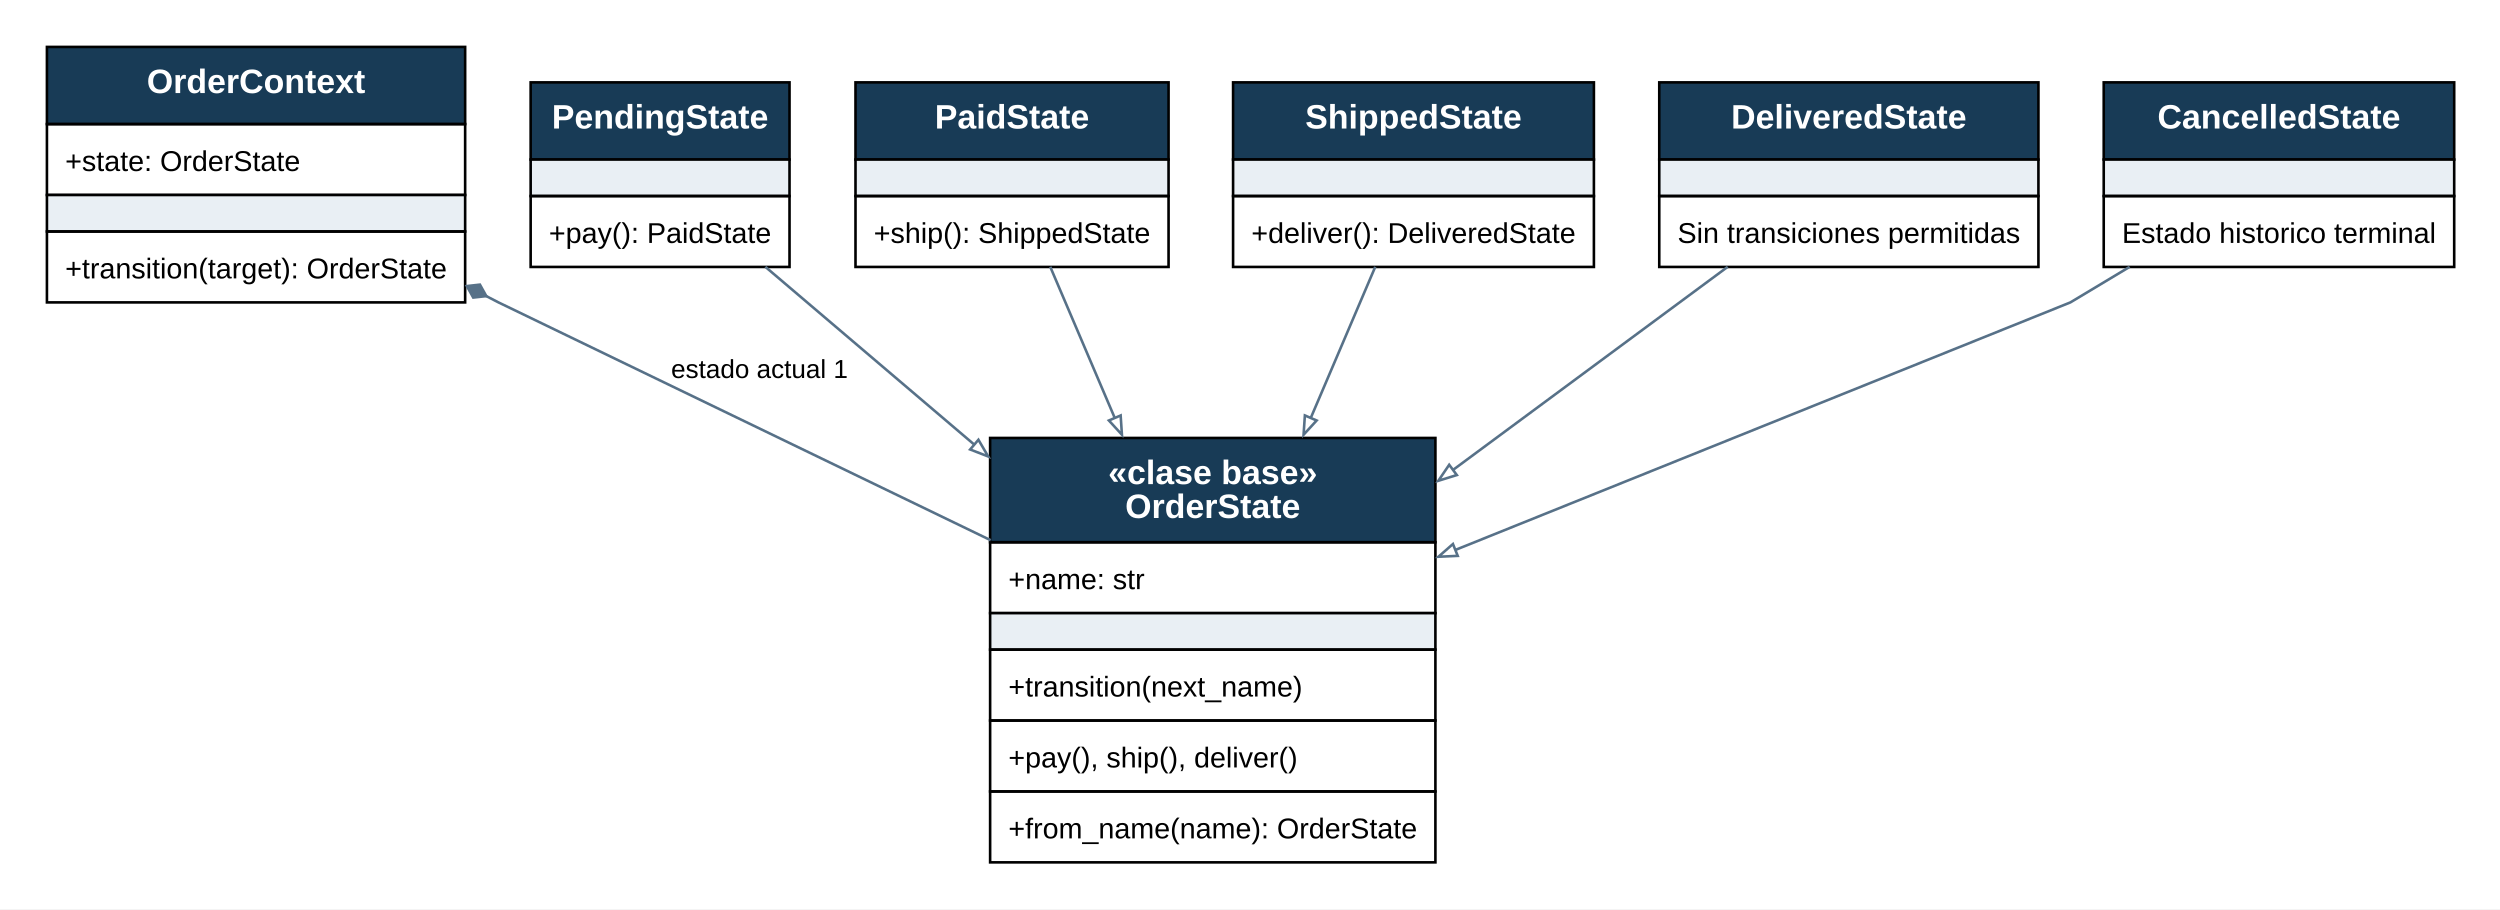
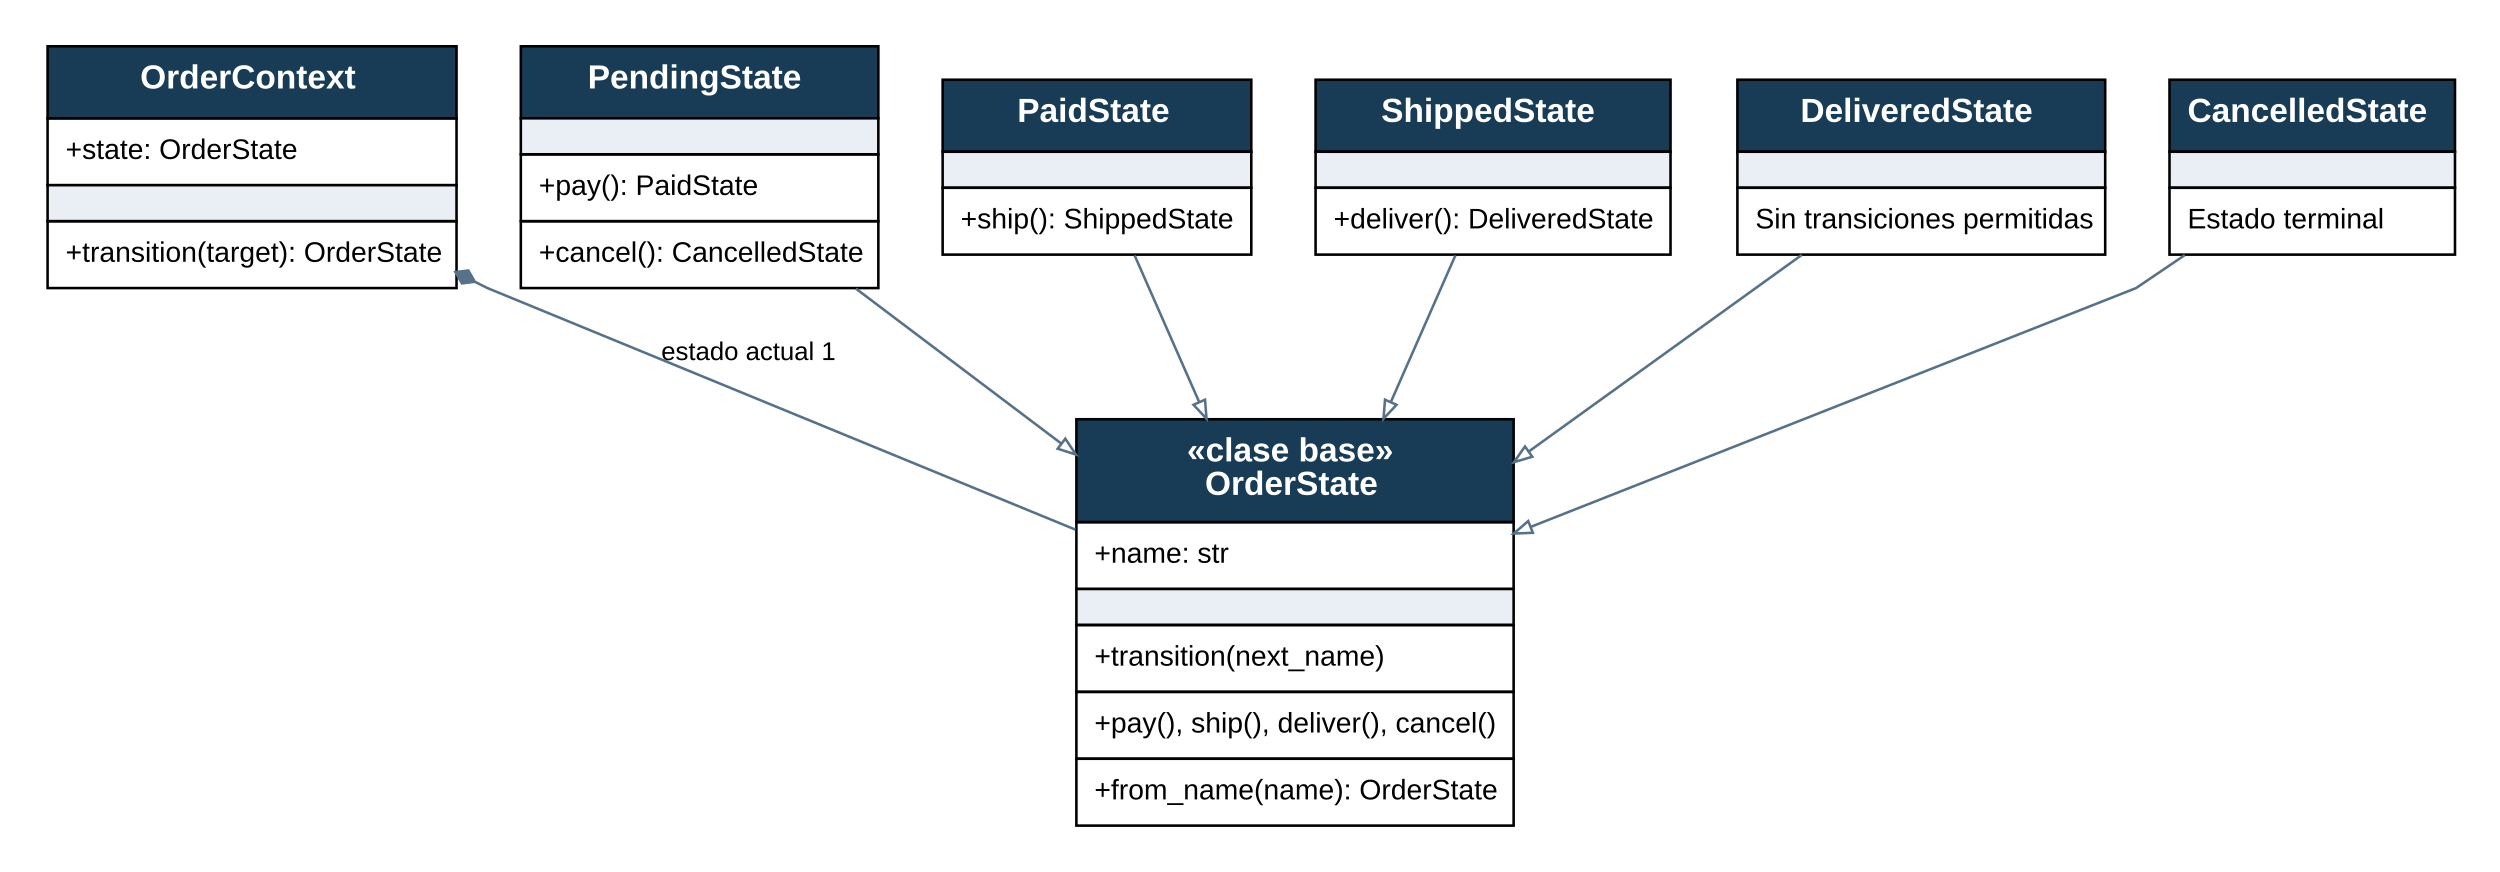
- <svg xmlns="http://www.w3.org/2000/svg" width="959pt" height="349pt" viewBox="0.00 0.00 959.00 349.00">
-   <g id="graph0" class="graph" transform="scale(1 1) rotate(0) translate(18 330.8)">
-     <polygon fill="white" stroke="none" points="-18,18 -18,-330.8 941.43,-330.8 941.43,18 -18,18" />
+ <svg xmlns="http://www.w3.org/2000/svg" width="972pt" height="339pt" viewBox="0.00 0.00 972.00 339.00">
+   <g id="graph0" class="graph" transform="scale(1 1) rotate(0) translate(18 321)">
+     <polygon fill="white" stroke="transparent" points="-18,18 -18,-321 954,-321 954,18 -18,18" />
    <g id="node1" class="node">
-       <polygon fill="#183b56" stroke="none" points="0,-283.2 0,-312.8 160.43,-312.8 160.43,-283.2 0,-283.2" />
-       <polygon fill="none" stroke="black" points="0,-283.2 0,-312.8 160.43,-312.8 160.43,-283.2 0,-283.2" />
-       <text xml:space="preserve" text-anchor="start" x="38.32" y="-295.1" font-family="Arial" font-weight="bold" font-size="13.00" fill="white">OrderContext</text>
-       <polygon fill="none" stroke="black" points="0,-256 0,-283.2 160.43,-283.2 160.43,-256 0,-256" />
-       <text xml:space="preserve" text-anchor="start" x="7" y="-265.2" font-family="Arial" font-size="11.00">+state: OrderState</text>
-       <polygon fill="#e9eff4" stroke="none" points="0,-242 0,-256 160.43,-256 160.43,-242 0,-242" />
-       <polygon fill="none" stroke="black" points="0,-242 0,-256 160.43,-256 160.43,-242 0,-242" />
-       <polygon fill="none" stroke="black" points="0,-214.8 0,-242 160.43,-242 160.43,-214.8 0,-214.8" />
-       <text xml:space="preserve" text-anchor="start" x="7" y="-224" font-family="Arial" font-size="11.00">+transition(target): OrderState</text>
+       <polygon fill="#183b56" stroke="transparent" points="0.5,-275 0.5,-303 159.5,-303 159.5,-275 0.5,-275" />
+       <polygon fill="none" stroke="black" points="0.5,-275 0.5,-303 159.5,-303 159.5,-275 0.5,-275" />
+       <text text-anchor="start" x="36.5" y="-286.6" font-family="Arial" font-weight="bold" font-size="13.00" fill="white">OrderContext</text>
+       <polygon fill="none" stroke="black" points="0.5,-249 0.5,-275 159.5,-275 159.5,-249 0.5,-249" />
+       <text text-anchor="start" x="7.5" y="-259.2" font-family="Arial" font-size="11.00">+state: OrderState</text>
+       <polygon fill="#e9eff4" stroke="transparent" points="0.5,-235 0.5,-249 159.5,-249 159.5,-235 0.5,-235" />
+       <polygon fill="none" stroke="black" points="0.5,-235 0.5,-249 159.5,-249 159.5,-235 0.5,-235" />
+       <polygon fill="none" stroke="black" points="0.5,-209 0.5,-235 159.5,-235 159.5,-209 0.5,-209" />
+       <text text-anchor="start" x="7.5" y="-219.2" font-family="Arial" font-size="11.00">+transition(target): OrderState</text>
    </g>
    <g id="node2" class="node">
-       <polygon fill="#183b56" stroke="none" points="361.81,-122.8 361.81,-162.8 532.62,-162.8 532.62,-122.8 361.81,-122.8" />
-       <polygon fill="none" stroke="black" points="361.81,-122.8 361.81,-162.8 532.62,-162.8 532.62,-122.8 361.81,-122.8" />
-       <text xml:space="preserve" text-anchor="start" x="407.1" y="-145.1" font-family="Arial" font-weight="bold" font-size="13.00" fill="white">«clase base»</text>
-       <text xml:space="preserve" text-anchor="start" x="413.62" y="-132.1" font-family="Arial" font-weight="bold" font-size="13.00" fill="white">OrderState</text>
-       <polygon fill="none" stroke="black" points="361.81,-95.6 361.81,-122.8 532.62,-122.8 532.62,-95.6 361.81,-95.6" />
-       <text xml:space="preserve" text-anchor="start" x="368.81" y="-104.8" font-family="Arial" font-size="11.00">+name: str</text>
-       <polygon fill="#e9eff4" stroke="none" points="361.81,-81.6 361.81,-95.6 532.62,-95.6 532.62,-81.6 361.81,-81.6" />
-       <polygon fill="none" stroke="black" points="361.81,-81.6 361.81,-95.6 532.62,-95.6 532.62,-81.6 361.81,-81.6" />
-       <polygon fill="none" stroke="black" points="361.81,-54.4 361.81,-81.6 532.62,-81.6 532.62,-54.4 361.81,-54.4" />
-       <text xml:space="preserve" text-anchor="start" x="368.81" y="-63.6" font-family="Arial" font-size="11.00">+transition(next_name)</text>
-       <polygon fill="none" stroke="black" points="361.81,-27.2 361.81,-54.4 532.62,-54.4 532.62,-27.2 361.81,-27.2" />
-       <text xml:space="preserve" text-anchor="start" x="368.81" y="-36.4" font-family="Arial" font-size="11.00">+pay(), ship(), deliver()</text>
-       <polygon fill="none" stroke="black" points="361.81,0 361.81,-27.2 532.62,-27.2 532.62,0 361.81,0" />
-       <text xml:space="preserve" text-anchor="start" x="368.81" y="-9.2" font-family="Arial" font-size="11.00">+from_name(name): OrderState</text>
+       <polygon fill="#183b56" stroke="transparent" points="400.5,-118 400.5,-158 570.5,-158 570.5,-118 400.5,-118" />
+       <polygon fill="none" stroke="black" points="400.5,-118 400.5,-158 570.5,-158 570.5,-118 400.5,-118" />
+       <text text-anchor="start" x="443.5" y="-141.6" font-family="Arial" font-weight="bold" font-size="13.00" fill="white">«clase base»</text>
+       <text text-anchor="start" x="450.5" y="-128.6" font-family="Arial" font-weight="bold" font-size="13.00" fill="white">OrderState</text>
+       <polygon fill="none" stroke="black" points="400.5,-92 400.5,-118 570.5,-118 570.5,-92 400.5,-92" />
+       <text text-anchor="start" x="407.5" y="-102.2" font-family="Arial" font-size="11.00">+name: str</text>
+       <polygon fill="#e9eff4" stroke="transparent" points="400.5,-78 400.5,-92 570.5,-92 570.5,-78 400.5,-78" />
+       <polygon fill="none" stroke="black" points="400.5,-78 400.5,-92 570.5,-92 570.5,-78 400.5,-78" />
+       <polygon fill="none" stroke="black" points="400.5,-52 400.5,-78 570.5,-78 570.5,-52 400.5,-52" />
+       <text text-anchor="start" x="407.5" y="-62.2" font-family="Arial" font-size="11.00">+transition(next_name)</text>
+       <polygon fill="none" stroke="black" points="400.5,-26 400.5,-52 570.5,-52 570.5,-26 400.5,-26" />
+       <text text-anchor="start" x="407.5" y="-36.2" font-family="Arial" font-size="11.00">+pay(), ship(), deliver(), cancel()</text>
+       <polygon fill="none" stroke="black" points="400.5,0 400.5,-26 570.5,-26 570.5,0 400.5,0" />
+       <text text-anchor="start" x="407.5" y="-10.2" font-family="Arial" font-size="11.00">+from_name(name): OrderState</text>
    </g>
    <g id="edge1" class="edge">
-       <path fill="none" stroke="#577188" d="M168.31,-217.33C171.41,-215.73 173.21,-214.8 173.21,-214.8 173.21,-214.8 281.59,-162.43 362.02,-123.57" />
-       <polygon fill="#577188" stroke="#577188" points="168.55,-217.21 166.1,-221.62 161.08,-221.06 163.53,-216.65 168.55,-217.21" />
-       <text xml:space="preserve" text-anchor="middle" x="273.34" y="-185.8" font-family="Arial" font-size="10.00">estado actual 1</text>
+       <path fill="none" stroke="#577188" d="M166.8,-211.35C169.78,-209.86 171.5,-209 171.5,-209 171.5,-209 307.13,-153.28 400.11,-115.08" />
+       <polygon fill="#577188" stroke="#577188" points="166.61,-211.45 164.1,-215.83 159.09,-215.2 161.6,-210.82 166.61,-211.45" />
+       <text text-anchor="middle" x="273" y="-181" font-family="Arial" font-size="10.00">estado actual 1</text>
    </g>
    <g id="node3" class="node">
-       <polygon fill="#183b56" stroke="none" points="185.56,-269.6 185.56,-299.2 284.86,-299.2 284.86,-269.6 185.56,-269.6" />
-       <polygon fill="none" stroke="black" points="185.56,-269.6 185.56,-299.2 284.86,-299.2 284.86,-269.6 185.56,-269.6" />
-       <text xml:space="preserve" text-anchor="start" x="193.68" y="-281.5" font-family="Arial" font-weight="bold" font-size="13.00" fill="white">PendingState</text>
-       <polygon fill="#e9eff4" stroke="none" points="185.56,-255.6 185.56,-269.6 284.86,-269.6 284.86,-255.6 185.56,-255.6" />
-       <polygon fill="none" stroke="black" points="185.56,-255.6 185.56,-269.6 284.86,-269.6 284.86,-255.6 185.56,-255.6" />
-       <polygon fill="none" stroke="black" points="185.56,-228.4 185.56,-255.6 284.86,-255.6 284.86,-228.4 185.56,-228.4" />
-       <text xml:space="preserve" text-anchor="start" x="192.56" y="-237.6" font-family="Arial" font-size="11.00">+pay(): PaidState</text>
+       <polygon fill="#183b56" stroke="transparent" points="184.5,-275 184.5,-303 323.5,-303 323.5,-275 184.5,-275" />
+       <polygon fill="none" stroke="black" points="184.5,-275 184.5,-303 323.5,-303 323.5,-275 184.5,-275" />
+       <text text-anchor="start" x="210.5" y="-286.6" font-family="Arial" font-weight="bold" font-size="13.00" fill="white">PendingState</text>
+       <polygon fill="#e9eff4" stroke="transparent" points="184.5,-261 184.5,-275 323.5,-275 323.5,-261 184.5,-261" />
+       <polygon fill="none" stroke="black" points="184.5,-261 184.5,-275 323.5,-275 323.5,-261 184.5,-261" />
+       <polygon fill="none" stroke="black" points="184.5,-235 184.5,-261 323.5,-261 323.5,-235 184.5,-235" />
+       <text text-anchor="start" x="191.5" y="-245.2" font-family="Arial" font-size="11.00">+pay(): PaidState</text>
+       <polygon fill="none" stroke="black" points="184.5,-209 184.5,-235 323.5,-235 323.5,-209 184.5,-209" />
+       <text text-anchor="start" x="191.5" y="-219.2" font-family="Arial" font-size="11.00">+cancel(): CancelledState</text>
    </g>
    <g id="edge2" class="edge">
-       <path fill="none" stroke="#577188" d="M275.59,-228.44C298.37,-209.06 327.83,-183.99 355.88,-160.12" />
-       <polygon fill="none" stroke="#577188" points="357.32,-162.11 361.07,-155.7 354.15,-158.38 357.32,-162.11" />
+       <path fill="none" stroke="#577188" d="M314.76,-208.79C339.2,-190.36 367.85,-168.75 394.62,-148.55" />
+       <polygon fill="none" stroke="#577188" points="396.19,-150.44 400.3,-144.27 393.23,-146.53 396.19,-150.44" />
    </g>
    <g id="node4" class="node">
-       <polygon fill="#183b56" stroke="none" points="310.17,-269.6 310.17,-299.2 430.26,-299.2 430.26,-269.6 310.17,-269.6" />
-       <polygon fill="none" stroke="black" points="310.17,-269.6 310.17,-299.2 430.26,-299.2 430.26,-269.6 310.17,-269.6" />
-       <text xml:space="preserve" text-anchor="start" x="340.59" y="-281.5" font-family="Arial" font-weight="bold" font-size="13.00" fill="white">PaidState</text>
-       <polygon fill="#e9eff4" stroke="none" points="310.17,-255.6 310.17,-269.6 430.26,-269.6 430.26,-255.6 310.17,-255.6" />
-       <polygon fill="none" stroke="black" points="310.17,-255.6 310.17,-269.6 430.26,-269.6 430.26,-255.6 310.17,-255.6" />
-       <polygon fill="none" stroke="black" points="310.17,-228.4 310.17,-255.6 430.26,-255.6 430.26,-228.4 310.17,-228.4" />
-       <text xml:space="preserve" text-anchor="start" x="317.17" y="-237.6" font-family="Arial" font-size="11.00">+ship(): ShippedState</text>
+       <polygon fill="#183b56" stroke="transparent" points="348.5,-262 348.5,-290 468.5,-290 468.5,-262 348.5,-262" />
+       <polygon fill="none" stroke="black" points="348.5,-262 348.5,-290 468.5,-290 468.5,-262 348.5,-262" />
+       <text text-anchor="start" x="377.5" y="-273.6" font-family="Arial" font-weight="bold" font-size="13.00" fill="white">PaidState</text>
+       <polygon fill="#e9eff4" stroke="transparent" points="348.5,-248 348.5,-262 468.5,-262 468.5,-248 348.5,-248" />
+       <polygon fill="none" stroke="black" points="348.5,-248 348.5,-262 468.5,-262 468.5,-248 348.5,-248" />
+       <polygon fill="none" stroke="black" points="348.5,-222 348.5,-248 468.5,-248 468.5,-222 348.5,-222" />
+       <text text-anchor="start" x="355.5" y="-232.2" font-family="Arial" font-size="11.00">+ship(): ShippedState</text>
    </g>
    <g id="edge3" class="edge">
-       <path fill="none" stroke="#577188" d="M384.88,-228.44C391.99,-211.78 400.89,-190.93 409.72,-170.24" />
-       <polygon fill="none" stroke="#577188" points="411.88,-171.43 412.37,-164.03 407.37,-169.5 411.88,-171.43" />
+       <path fill="none" stroke="#577188" d="M423.16,-221.67C430.33,-205.39 439.31,-184.97 448.21,-164.75" />
+       <polygon fill="none" stroke="#577188" points="450.51,-165.59 451.09,-158.2 446.03,-163.62 450.51,-165.59" />
    </g>
    <g id="node5" class="node">
-       <polygon fill="#183b56" stroke="none" points="455.01,-269.6 455.01,-299.2 593.42,-299.2 593.42,-269.6 455.01,-269.6" />
-       <polygon fill="none" stroke="black" points="455.01,-269.6 455.01,-299.2 593.42,-299.2 593.42,-269.6 455.01,-269.6" />
-       <text xml:space="preserve" text-anchor="start" x="482.68" y="-281.5" font-family="Arial" font-weight="bold" font-size="13.00" fill="white">ShippedState</text>
-       <polygon fill="#e9eff4" stroke="none" points="455.01,-255.6 455.01,-269.6 593.42,-269.6 593.42,-255.6 455.01,-255.6" />
-       <polygon fill="none" stroke="black" points="455.01,-255.6 455.01,-269.6 593.42,-269.6 593.42,-255.6 455.01,-255.6" />
-       <polygon fill="none" stroke="black" points="455.01,-228.4 455.01,-255.6 593.42,-255.6 593.42,-228.4 455.01,-228.4" />
-       <text xml:space="preserve" text-anchor="start" x="462.01" y="-237.6" font-family="Arial" font-size="11.00">+deliver(): DeliveredState</text>
+       <polygon fill="#183b56" stroke="transparent" points="493.5,-262 493.5,-290 631.5,-290 631.5,-262 493.5,-262" />
+       <polygon fill="none" stroke="black" points="493.5,-262 493.5,-290 631.5,-290 631.5,-262 493.5,-262" />
+       <text text-anchor="start" x="519" y="-273.6" font-family="Arial" font-weight="bold" font-size="13.00" fill="white">ShippedState</text>
+       <polygon fill="#e9eff4" stroke="transparent" points="493.5,-248 493.5,-262 631.5,-262 631.5,-248 493.5,-248" />
+       <polygon fill="none" stroke="black" points="493.5,-248 493.5,-262 631.5,-262 631.5,-248 493.5,-248" />
+       <polygon fill="none" stroke="black" points="493.5,-222 493.5,-248 631.5,-248 631.5,-222 493.5,-222" />
+       <text text-anchor="start" x="500.5" y="-232.2" font-family="Arial" font-size="11.00">+deliver(): DeliveredState</text>
    </g>
    <g id="edge4" class="edge">
-       <path fill="none" stroke="#577188" d="M509.55,-228.44C502.44,-211.78 493.54,-190.93 484.71,-170.24" />
-       <polygon fill="none" stroke="#577188" points="487.06,-169.5 482.05,-164.03 482.55,-171.43 487.06,-169.5" />
+       <path fill="none" stroke="#577188" d="M547.84,-221.67C540.67,-205.39 531.69,-184.97 522.79,-164.75" />
+       <polygon fill="none" stroke="#577188" points="524.97,-163.62 519.91,-158.2 520.49,-165.59 524.97,-163.62" />
    </g>
    <g id="node6" class="node">
-       <polygon fill="#183b56" stroke="none" points="618.49,-269.6 618.49,-299.2 763.94,-299.2 763.94,-269.6 618.49,-269.6" />
-       <polygon fill="none" stroke="black" points="618.49,-269.6 618.49,-299.2 763.94,-299.2 763.94,-269.6 618.49,-269.6" />
-       <text xml:space="preserve" text-anchor="start" x="646.05" y="-281.5" font-family="Arial" font-weight="bold" font-size="13.00" fill="white">DeliveredState</text>
-       <polygon fill="#e9eff4" stroke="none" points="618.49,-255.6 618.49,-269.6 763.94,-269.6 763.94,-255.6 618.49,-255.6" />
-       <polygon fill="none" stroke="black" points="618.49,-255.6 618.49,-269.6 763.94,-269.6 763.94,-255.6 618.49,-255.6" />
-       <polygon fill="none" stroke="black" points="618.49,-228.4 618.49,-255.6 763.94,-255.6 763.94,-228.4 618.49,-228.4" />
-       <text xml:space="preserve" text-anchor="start" x="625.49" y="-237.6" font-family="Arial" font-size="11.00">Sin transiciones permitidas</text>
+       <polygon fill="#183b56" stroke="transparent" points="657.5,-262 657.5,-290 800.5,-290 800.5,-262 657.5,-262" />
+       <polygon fill="none" stroke="black" points="657.5,-262 657.5,-290 800.5,-290 800.5,-262 657.5,-262" />
+       <text text-anchor="start" x="682" y="-273.6" font-family="Arial" font-weight="bold" font-size="13.00" fill="white">DeliveredState</text>
+       <polygon fill="#e9eff4" stroke="transparent" points="657.5,-248 657.5,-262 800.5,-262 800.5,-248 657.5,-248" />
+       <polygon fill="none" stroke="black" points="657.5,-248 657.5,-262 800.5,-262 800.5,-248 657.5,-248" />
+       <polygon fill="none" stroke="black" points="657.5,-222 657.5,-248 800.5,-248 800.5,-222 657.5,-222" />
+       <text text-anchor="start" x="664.5" y="-232.2" font-family="Arial" font-size="11.00">Sin transiciones permitidas</text>
    </g>
    <g id="edge5" class="edge">
-       <path fill="none" stroke="#577188" d="M644.74,-228.44C614.94,-206.4 575.21,-177.03 539.2,-150.41" />
-       <polygon fill="none" stroke="#577188" points="540.83,-148.57 533.74,-146.37 537.91,-152.51 540.83,-148.57" />
+       <path fill="none" stroke="#577188" d="M682.51,-221.88C652.6,-200.34 612.58,-171.52 576.42,-145.48" />
+       <polygon fill="none" stroke="#577188" points="577.76,-143.42 570.65,-141.32 574.9,-147.4 577.76,-143.42" />
    </g>
    <g id="node7" class="node">
-       <polygon fill="#183b56" stroke="none" points="788.99,-269.6 788.99,-299.2 923.43,-299.2 923.43,-269.6 788.99,-269.6" />
-       <polygon fill="none" stroke="black" points="788.99,-269.6 788.99,-299.2 923.43,-299.2 923.43,-269.6 788.99,-269.6" />
-       <text xml:space="preserve" text-anchor="start" x="809.61" y="-281.5" font-family="Arial" font-weight="bold" font-size="13.00" fill="white">CancelledState</text>
-       <polygon fill="#e9eff4" stroke="none" points="788.99,-255.6 788.99,-269.6 923.43,-269.6 923.43,-255.6 788.99,-255.6" />
-       <polygon fill="none" stroke="black" points="788.99,-255.6 788.99,-269.6 923.43,-269.6 923.43,-255.6 788.99,-255.6" />
-       <polygon fill="none" stroke="black" points="788.99,-228.4 788.99,-255.6 923.43,-255.6 923.43,-228.4 788.99,-228.4" />
-       <text xml:space="preserve" text-anchor="start" x="795.99" y="-237.6" font-family="Arial" font-size="11.00">Estado historico terminal</text>
+       <polygon fill="#183b56" stroke="transparent" points="825.5,-262 825.5,-290 936.5,-290 936.5,-262 825.5,-262" />
+       <polygon fill="none" stroke="black" points="825.5,-262 825.5,-290 936.5,-290 936.5,-262 825.5,-262" />
+       <text text-anchor="start" x="832.5" y="-273.6" font-family="Arial" font-weight="bold" font-size="13.00" fill="white">CancelledState</text>
+       <polygon fill="#e9eff4" stroke="transparent" points="825.5,-248 825.5,-262 936.5,-262 936.5,-248 825.5,-248" />
+       <polygon fill="none" stroke="black" points="825.5,-248 825.5,-262 936.5,-262 936.5,-248 825.5,-248" />
+       <polygon fill="none" stroke="black" points="825.5,-222 825.5,-248 936.5,-248 936.5,-222 825.5,-222" />
+       <text text-anchor="start" x="832.5" y="-232.2" font-family="Arial" font-size="11.00">Estado terminal</text>
    </g>
    <g id="edge6" class="edge">
-       <path fill="none" stroke="#577188" d="M798.92,-228.43C786.1,-220.73 776.21,-214.8 776.21,-214.8 776.21,-214.8 637.47,-158.96 540.18,-119.81" />
-       <polygon fill="none" stroke="#577188" points="541.18,-117.57 533.77,-117.23 539.35,-122.12 541.18,-117.57" />
+       <path fill="none" stroke="#577188" d="M831.44,-221.81C820.72,-214.56 812.5,-209 812.5,-209 812.5,-209 673.89,-154.32 577.16,-116.16" />
+       <polygon fill="none" stroke="#577188" points="577.97,-113.85 570.56,-113.56 576.17,-118.4 577.97,-113.85" />
    </g>
  </g>
</svg>
